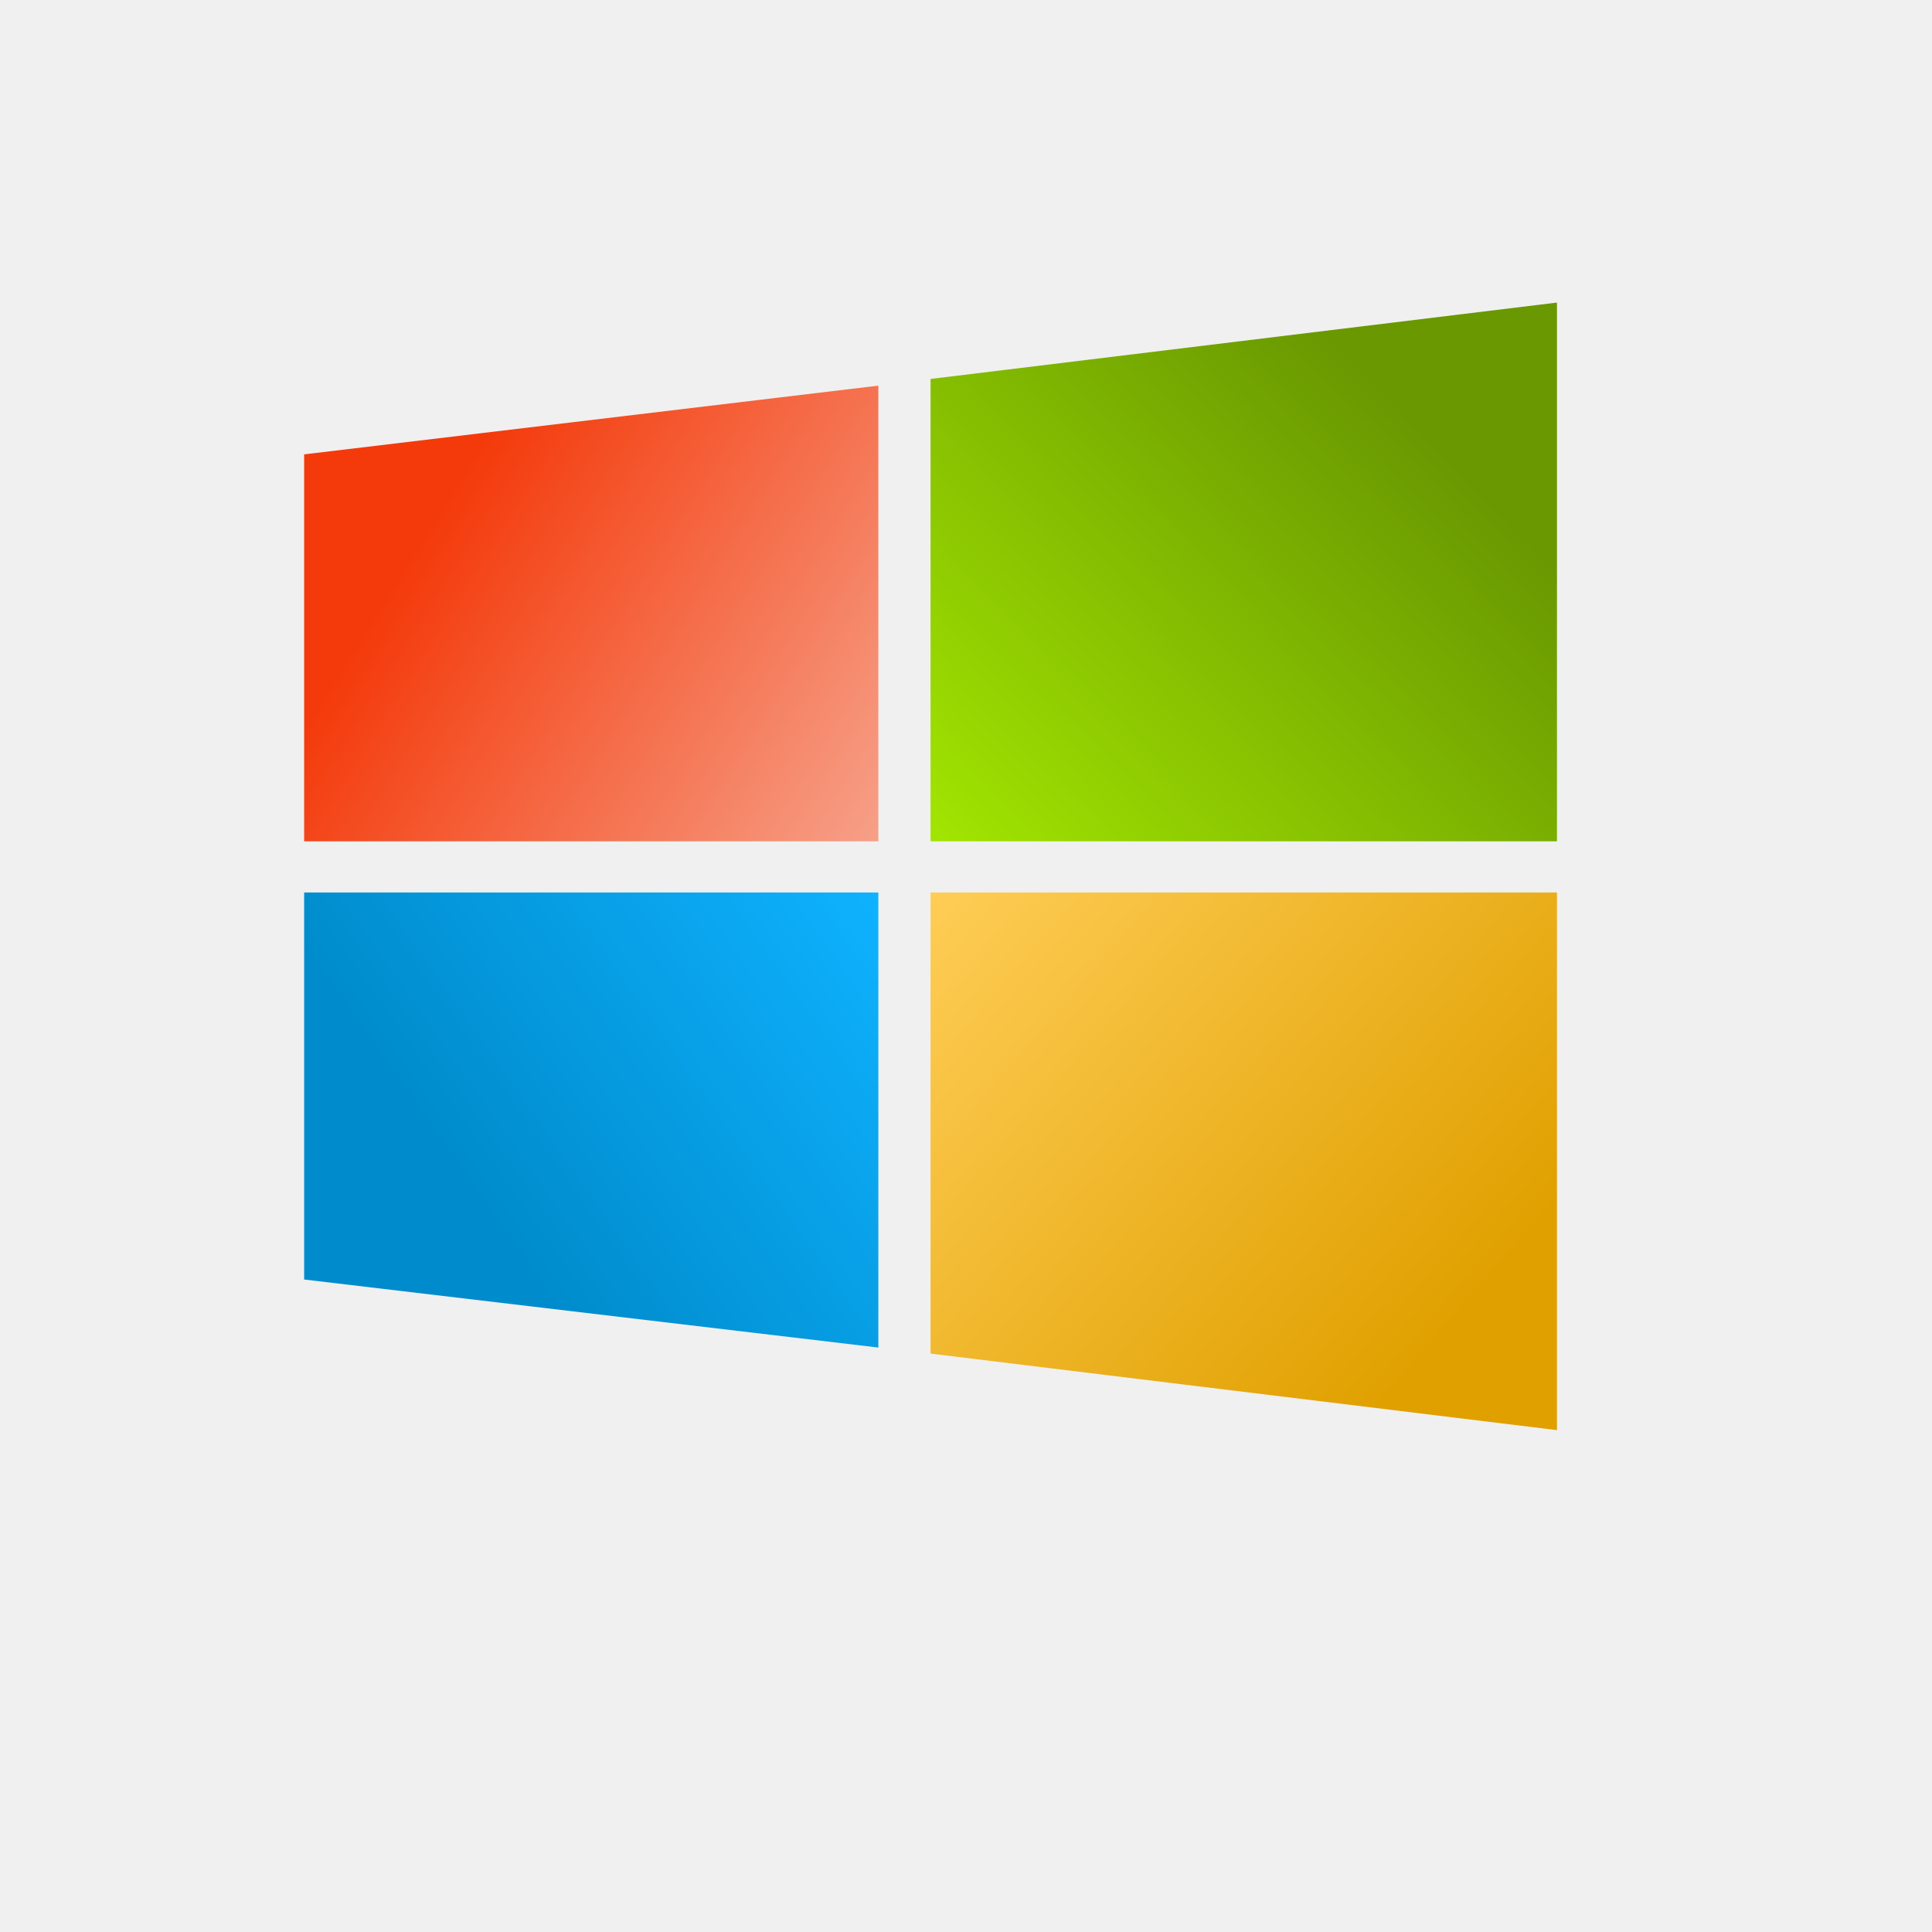
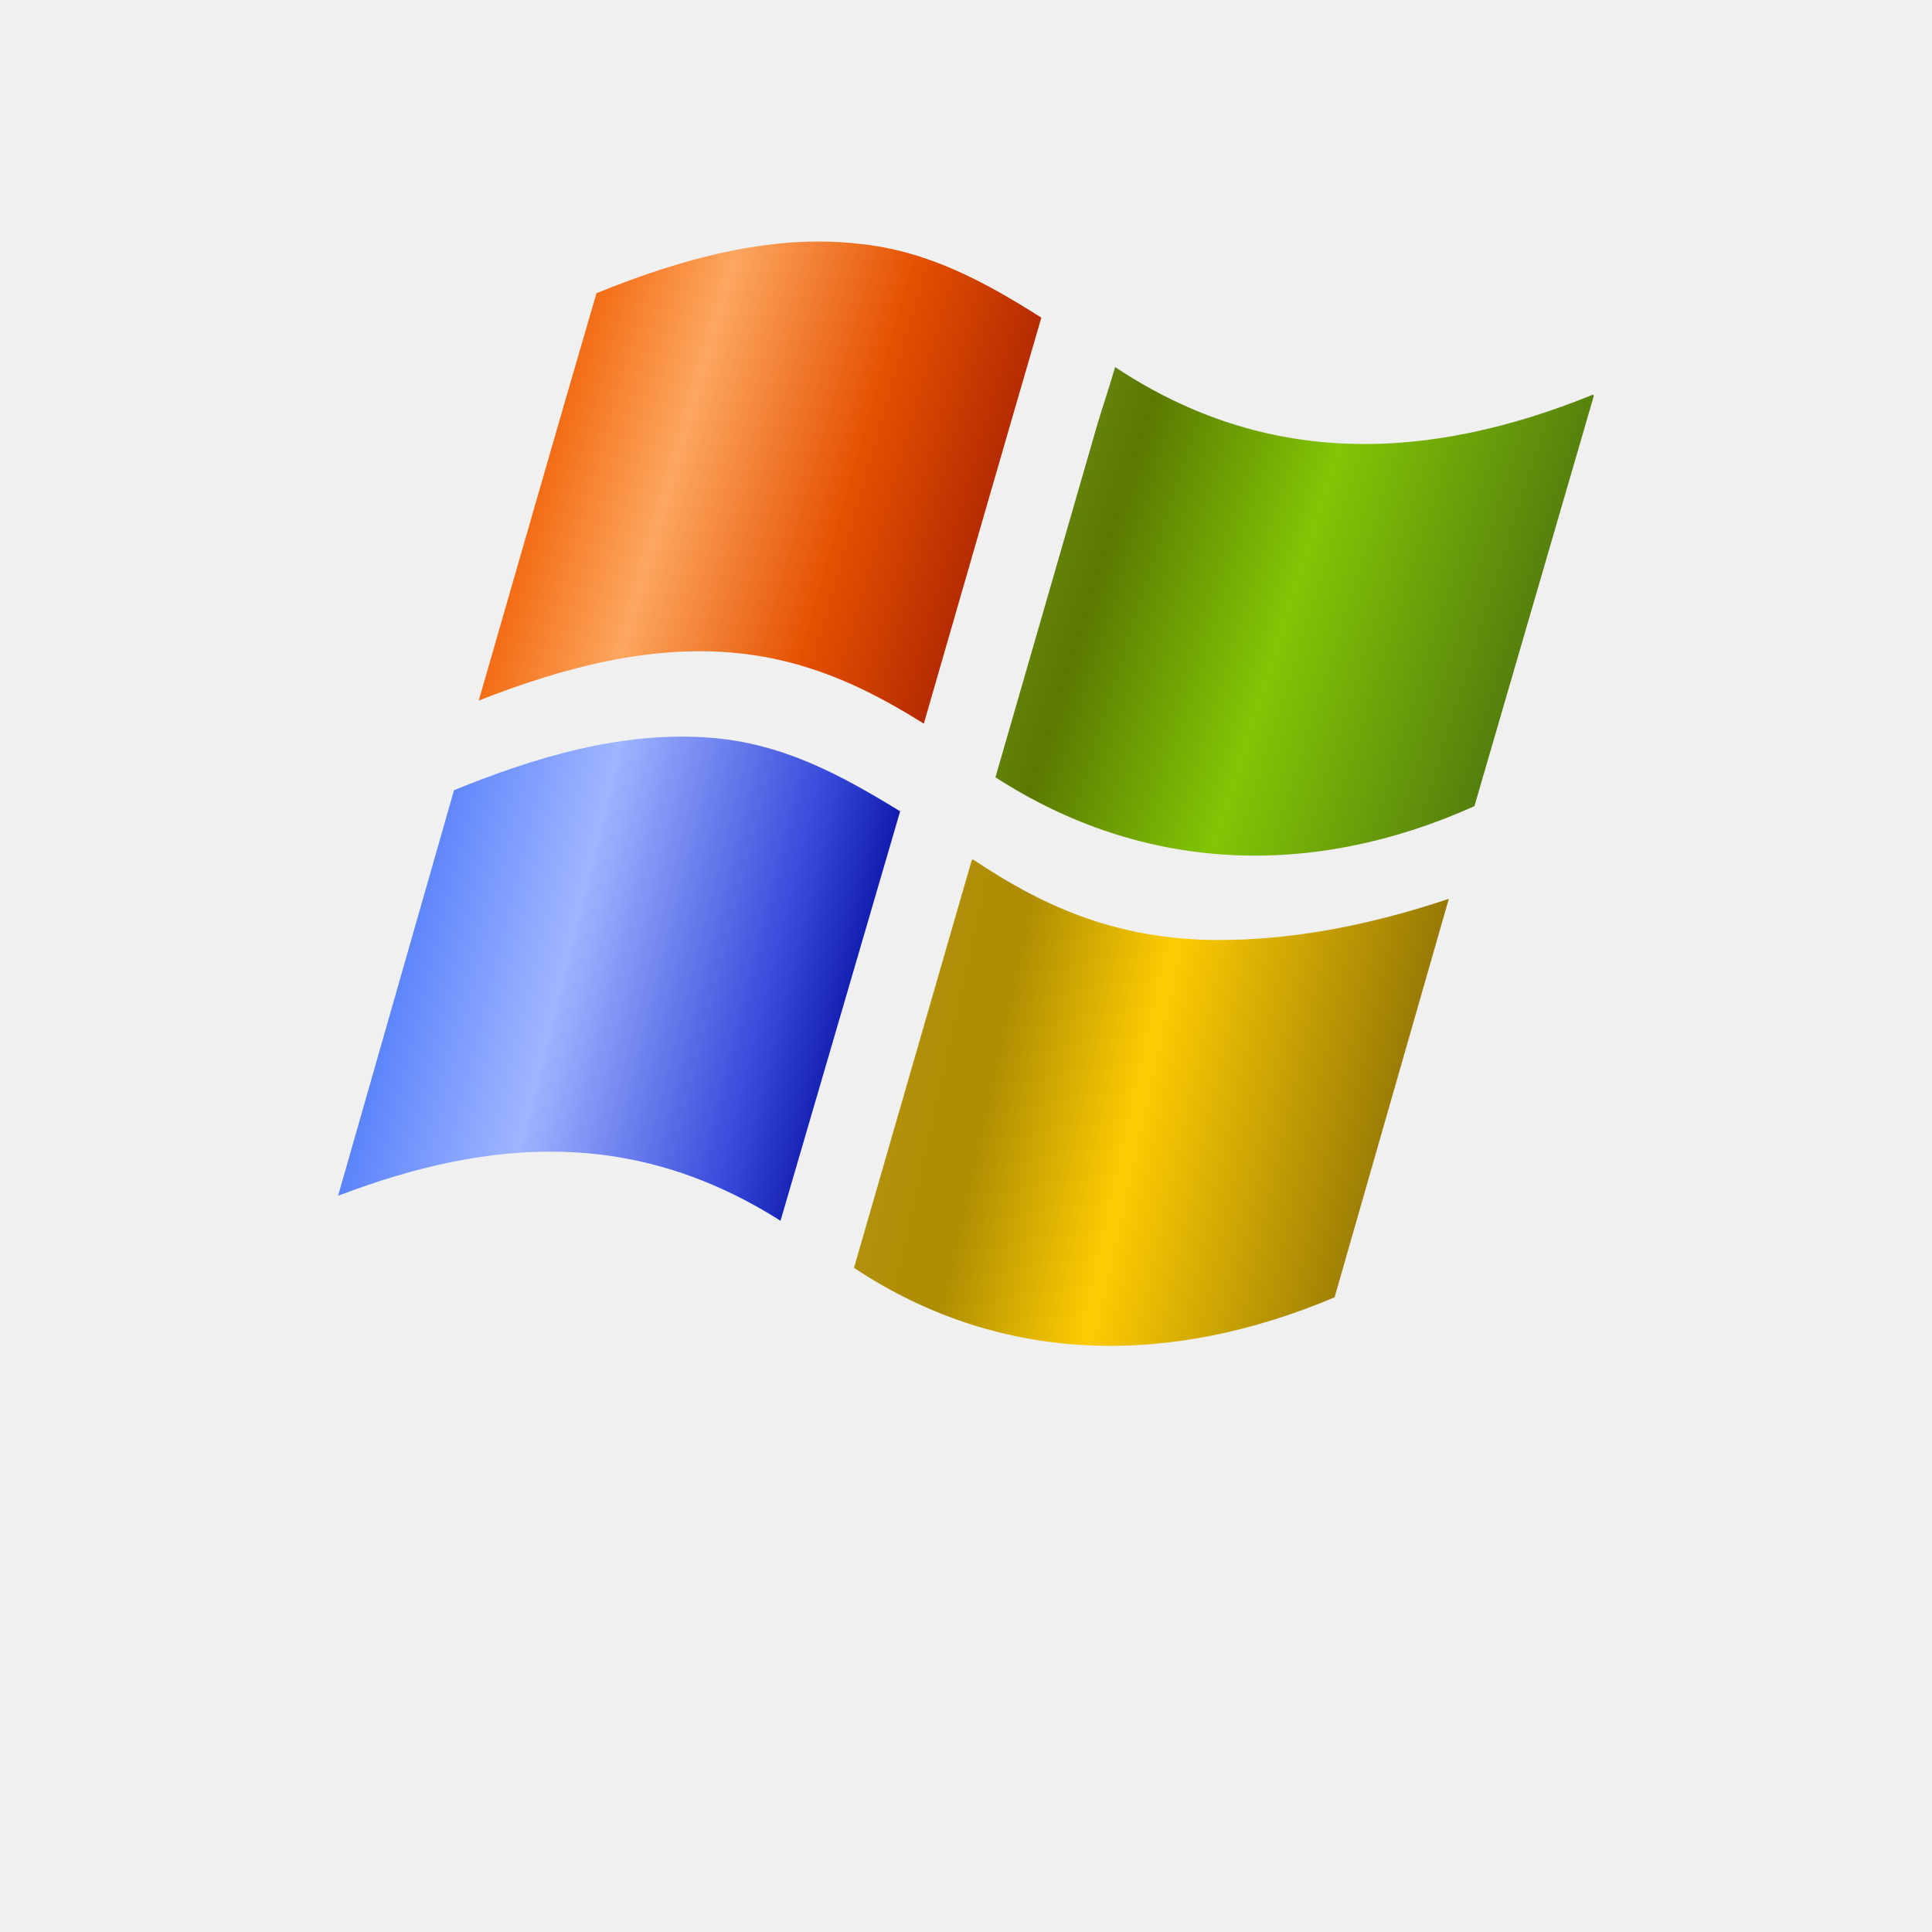
- <svg xmlns="http://www.w3.org/2000/svg" xmlns:xlink="http://www.w3.org/1999/xlink" viewBox="0 0 200 200" version="1.1" height="200" width="200" id="svg4379">
+ <svg xmlns="http://www.w3.org/2000/svg" xmlns:xlink="http://www.w3.org/1999/xlink" id="svg4379" width="200" height="200" version="1.1" viewBox="0 0 200 200">
  <defs id="defs8">
-     <linearGradient xlink:href="#linearGradient901" id="linearGradient1062" gradientUnits="userSpaceOnUse" x1="8" y1="39.489" x2="17" y2="45.001" />
-     <linearGradient id="linearGradient901">
-       <stop id="stop897" offset="0" style="stop-color:#f43a0b;stop-opacity:1" />
-       <stop id="stop899" offset="1" style="stop-color:#f6a088;stop-opacity:1" />
+     <linearGradient id="linearGradient971">
+       <stop id="stop967" offset="0" style="stop-color:#b79410;stop-opacity:1" />
+       <stop style="stop-color:#ac8c02;stop-opacity:1" offset="0.256" id="stop975" />
+       <stop id="stop977" offset="0.519" style="stop-color:#fecc02;stop-opacity:1" />
+       <stop id="stop969" offset="1" style="stop-color:#8f7305;stop-opacity:1" />
    </linearGradient>
-     <linearGradient xlink:href="#linearGradient909" id="linearGradient1064" gradientUnits="userSpaceOnUse" x1="27" y1="36.489" x2="18" y2="45" />
-     <linearGradient id="linearGradient909">
-       <stop id="stop905" offset="0" style="stop-color:#699801;stop-opacity:1" />
-       <stop id="stop907" offset="1" style="stop-color:#a2e501;stop-opacity:1" />
+     <linearGradient id="linearGradient957">
+       <stop id="stop953" offset="0" style="stop-color:#4070f9;stop-opacity:1" />
+       <stop style="stop-color:#9fb5ff;stop-opacity:1" offset="0.438" id="stop961" />
+       <stop id="stop963" offset="0.849" style="stop-color:#3648da;stop-opacity:1" />
+       <stop id="stop955" offset="1" style="stop-color:#111caf;stop-opacity:1" />
    </linearGradient>
-     <linearGradient xlink:href="#linearGradient917" id="linearGradient1066" gradientUnits="userSpaceOnUse" x1="9" y1="51.489" x2="17" y2="46" />
-     <linearGradient id="linearGradient917">
-       <stop id="stop913" offset="0" style="stop-color:#008ccc;stop-opacity:1" />
-       <stop id="stop915" offset="1" style="stop-color:#0fb2ff;stop-opacity:1" />
+     <linearGradient id="linearGradient947">
+       <stop id="stop943" offset="0" style="stop-color:#6c8d18;stop-opacity:1" />
+       <stop style="stop-color:#5a7901;stop-opacity:1" offset="0.164" id="stop965" />
+       <stop style="stop-color:#82c605;stop-opacity:1" offset="0.47" id="stop951" />
+       <stop id="stop945" offset="1" style="stop-color:#446310;stop-opacity:1" />
    </linearGradient>
-     <linearGradient xlink:href="#linearGradient925" id="linearGradient1068" gradientUnits="userSpaceOnUse" x1="28" y1="54.489" x2="18" y2="46" />
-     <linearGradient id="linearGradient925">
-       <stop id="stop921" offset="0" style="stop-color:#e0a000;stop-opacity:1" />
-       <stop id="stop923" offset="1" style="stop-color:#ffcd56;stop-opacity:1" />
+     <linearGradient id="linearGradient933">
+       <stop id="stop929" offset="0" style="stop-color:#f2650b;stop-opacity:1" />
+       <stop style="stop-color:#fca75f;stop-opacity:1" offset="0.286" id="stop937" />
+       <stop id="stop941" offset="0.648" style="stop-color:#e55000;stop-opacity:1" />
+       <stop id="stop931" offset="1" style="stop-color:#a92201;stop-opacity:1" />
    </linearGradient>
+     <style id="current-color-scheme" type="text/css">
+    .ColorScheme-Text { color:#dedede; } .ColorScheme-Highlight { color:#5294e2; } .ColorScheme-ButtonBackground { color:#dedede; }
+   </style>
+     <linearGradient id="linearGradient8660" x1="-7.673" x2="-5.027" y1="-29.104" y2="-27.252" gradientTransform="matrix(3.362041,0,0,3.362041,56.97997,79.98567)" gradientUnits="userSpaceOnUse">
+       <stop stop-color="#00bffb" offset="0" id="stop17" />
+       <stop stop-color="#01a0f3" offset="1" id="stop19" />
+     </linearGradient>
+     <linearGradient id="linearGradient8668" x1="-4.762" x2="-1.852" y1="-27.252" y2="-30.123" gradientTransform="matrix(3.525803,0,0,3.362041,57.75791,79.98567)" gradientUnits="userSpaceOnUse">
+       <stop stop-color="#11c2f4" offset="0" id="stop12" />
+       <stop stop-color="#2dc5f4" offset="1" id="stop14" />
+     </linearGradient>
+     <linearGradient id="linearGradient8676" x1="-7.673" x2="-5.027" y1="-26.722" y2="-24.493" gradientTransform="matrix(3.362041,0,0,3.362041,56.97997,79.98567)" gradientUnits="userSpaceOnUse">
+       <stop stop-color="#0954a8" offset="0" id="stop7" />
+       <stop stop-color="#0954a8" offset="1" id="stop9" />
+     </linearGradient>
+     <linearGradient id="linearGradient8684" x1="-4.498" x2="-1.852" y1="-26.722" y2="-24.111" gradientTransform="matrix(3.525803,0,0,3.362041,57.75791,79.98567)" gradientUnits="userSpaceOnUse">
+       <stop stop-color="#339ed9" offset="0" id="stop2" />
+       <stop stop-color="#2386c9" offset="1" id="stop4" />
+     </linearGradient>
+     <style type="text/css" id="style891" />
+     <linearGradient gradientUnits="userSpaceOnUse" y2="35.891" x2="45.469" y1="33.745" x1="38" id="linearGradient935" xlink:href="#linearGradient933" />
+     <linearGradient gradientUnits="userSpaceOnUse" y2="38" x2="55" y1="35" x1="45.476" id="linearGradient949" xlink:href="#linearGradient947" />
+     <linearGradient gradientUnits="userSpaceOnUse" y2="43" x2="43" y1="41" x1="35" id="linearGradient959" xlink:href="#linearGradient957" />
+     <linearGradient gradientUnits="userSpaceOnUse" y2="45" x2="52" y1="43" x1="43" id="linearGradient973" xlink:href="#linearGradient971" />
  </defs>
-   <g transform="matrix(5.403803,0,0,5.292698,-0.9382962,-151.0757)" style="fill:#ffffff;fill-opacity:1" id="g1052">
-     <path style="fill:url(#linearGradient1062);fill-opacity:1;stroke-width:0.308" d="m 6,37.431 11,-1.344 v 8.913 H 6 Z" id="path1044" />
-     <path d="M 18,35.956 30,34.462 V 45 H 18 Z" id="path1046" style="fill:url(#linearGradient1064);fill-opacity:1;stroke-width:0.322" />
-     <path style="fill:url(#linearGradient1066);fill-opacity:1;stroke-width:0.308" d="m 6,46 h 11 v 8.901 L 6,53.57 Z" id="path1048" />
-     <path d="M 18,46 H 30 V 56.516 L 18,55.019 Z" id="path1050" style="fill:url(#linearGradient1068);fill-opacity:1;stroke-width:0.322" />
+   <g transform="matrix(6.500026,0,0,6.500026,-192.5014,-170.0008)" id="g1097">
+     <path id="path1089" p-id="2380" d="m 41.482,36.569 c 1.165,0.143 2.091,0.636 2.846,1.11 0.624,-2.156 1.243,-4.313 1.872,-6.466 -0.899,-0.572 -1.818,-1.068 -2.895,-1.175 -1.417,-0.169 -2.894,0.256 -4.19,0.786 -0.632,2.16 -1.251,4.325 -1.875,6.487 1.338,-0.525 2.794,-0.92 4.242,-0.742" style="fill:url(#linearGradient935);fill-opacity:1;stroke-width:0.022" />
+     <path style="fill:url(#linearGradient949);fill-opacity:1;stroke-width:0.022" d="m 54.996,32.452 c -0.005,-0.004 -0.009,-0.008 -0.013,-0.012 C 52.372,33.5 49.799,33.611 47.375,32 c -0.111,0.382 -0.213,0.672 -0.278,0.896 -0.214,0.741 -0.428,1.482 -0.642,2.223 l -0.986,3.414 c 2.37,1.532 5.059,1.614 7.628,0.46 L 55,32.455 l -0.004,-0.003" p-id="2380" id="path1091" />
+     <path id="path1093" p-id="2380" d="M 43.95,39.074 C 42.994,38.488 42.079,37.993 40.932,37.903 39.529,37.793 38.13,38.214 36.846,38.739 l -1.846,6.459 c 2.474,-0.945 4.756,-1.054 7.046,0.398 l 1.905,-6.521 c -3e-5,0 -4.6e-4,-5.73e-4 -9.2e-4,-5.73e-4" style="fill:url(#linearGradient959);fill-opacity:1;stroke-width:0.022" />
+     <path style="fill:url(#linearGradient973);fill-opacity:1;stroke-width:0.022" d="m 49.038,41.125 c -1.736,0 -2.917,-0.611 -3.929,-1.285 -0.005,0.006 -0.013,0.011 -0.018,0.015 l -1.875,6.491 c 2.377,1.575 5.069,1.561 7.654,0.469 l 1.819,-6.345 -0.016,0.004 c -1.371,0.458 -2.573,0.65 -3.633,0.65" p-id="2380" id="path1095" />
  </g>
</svg>
